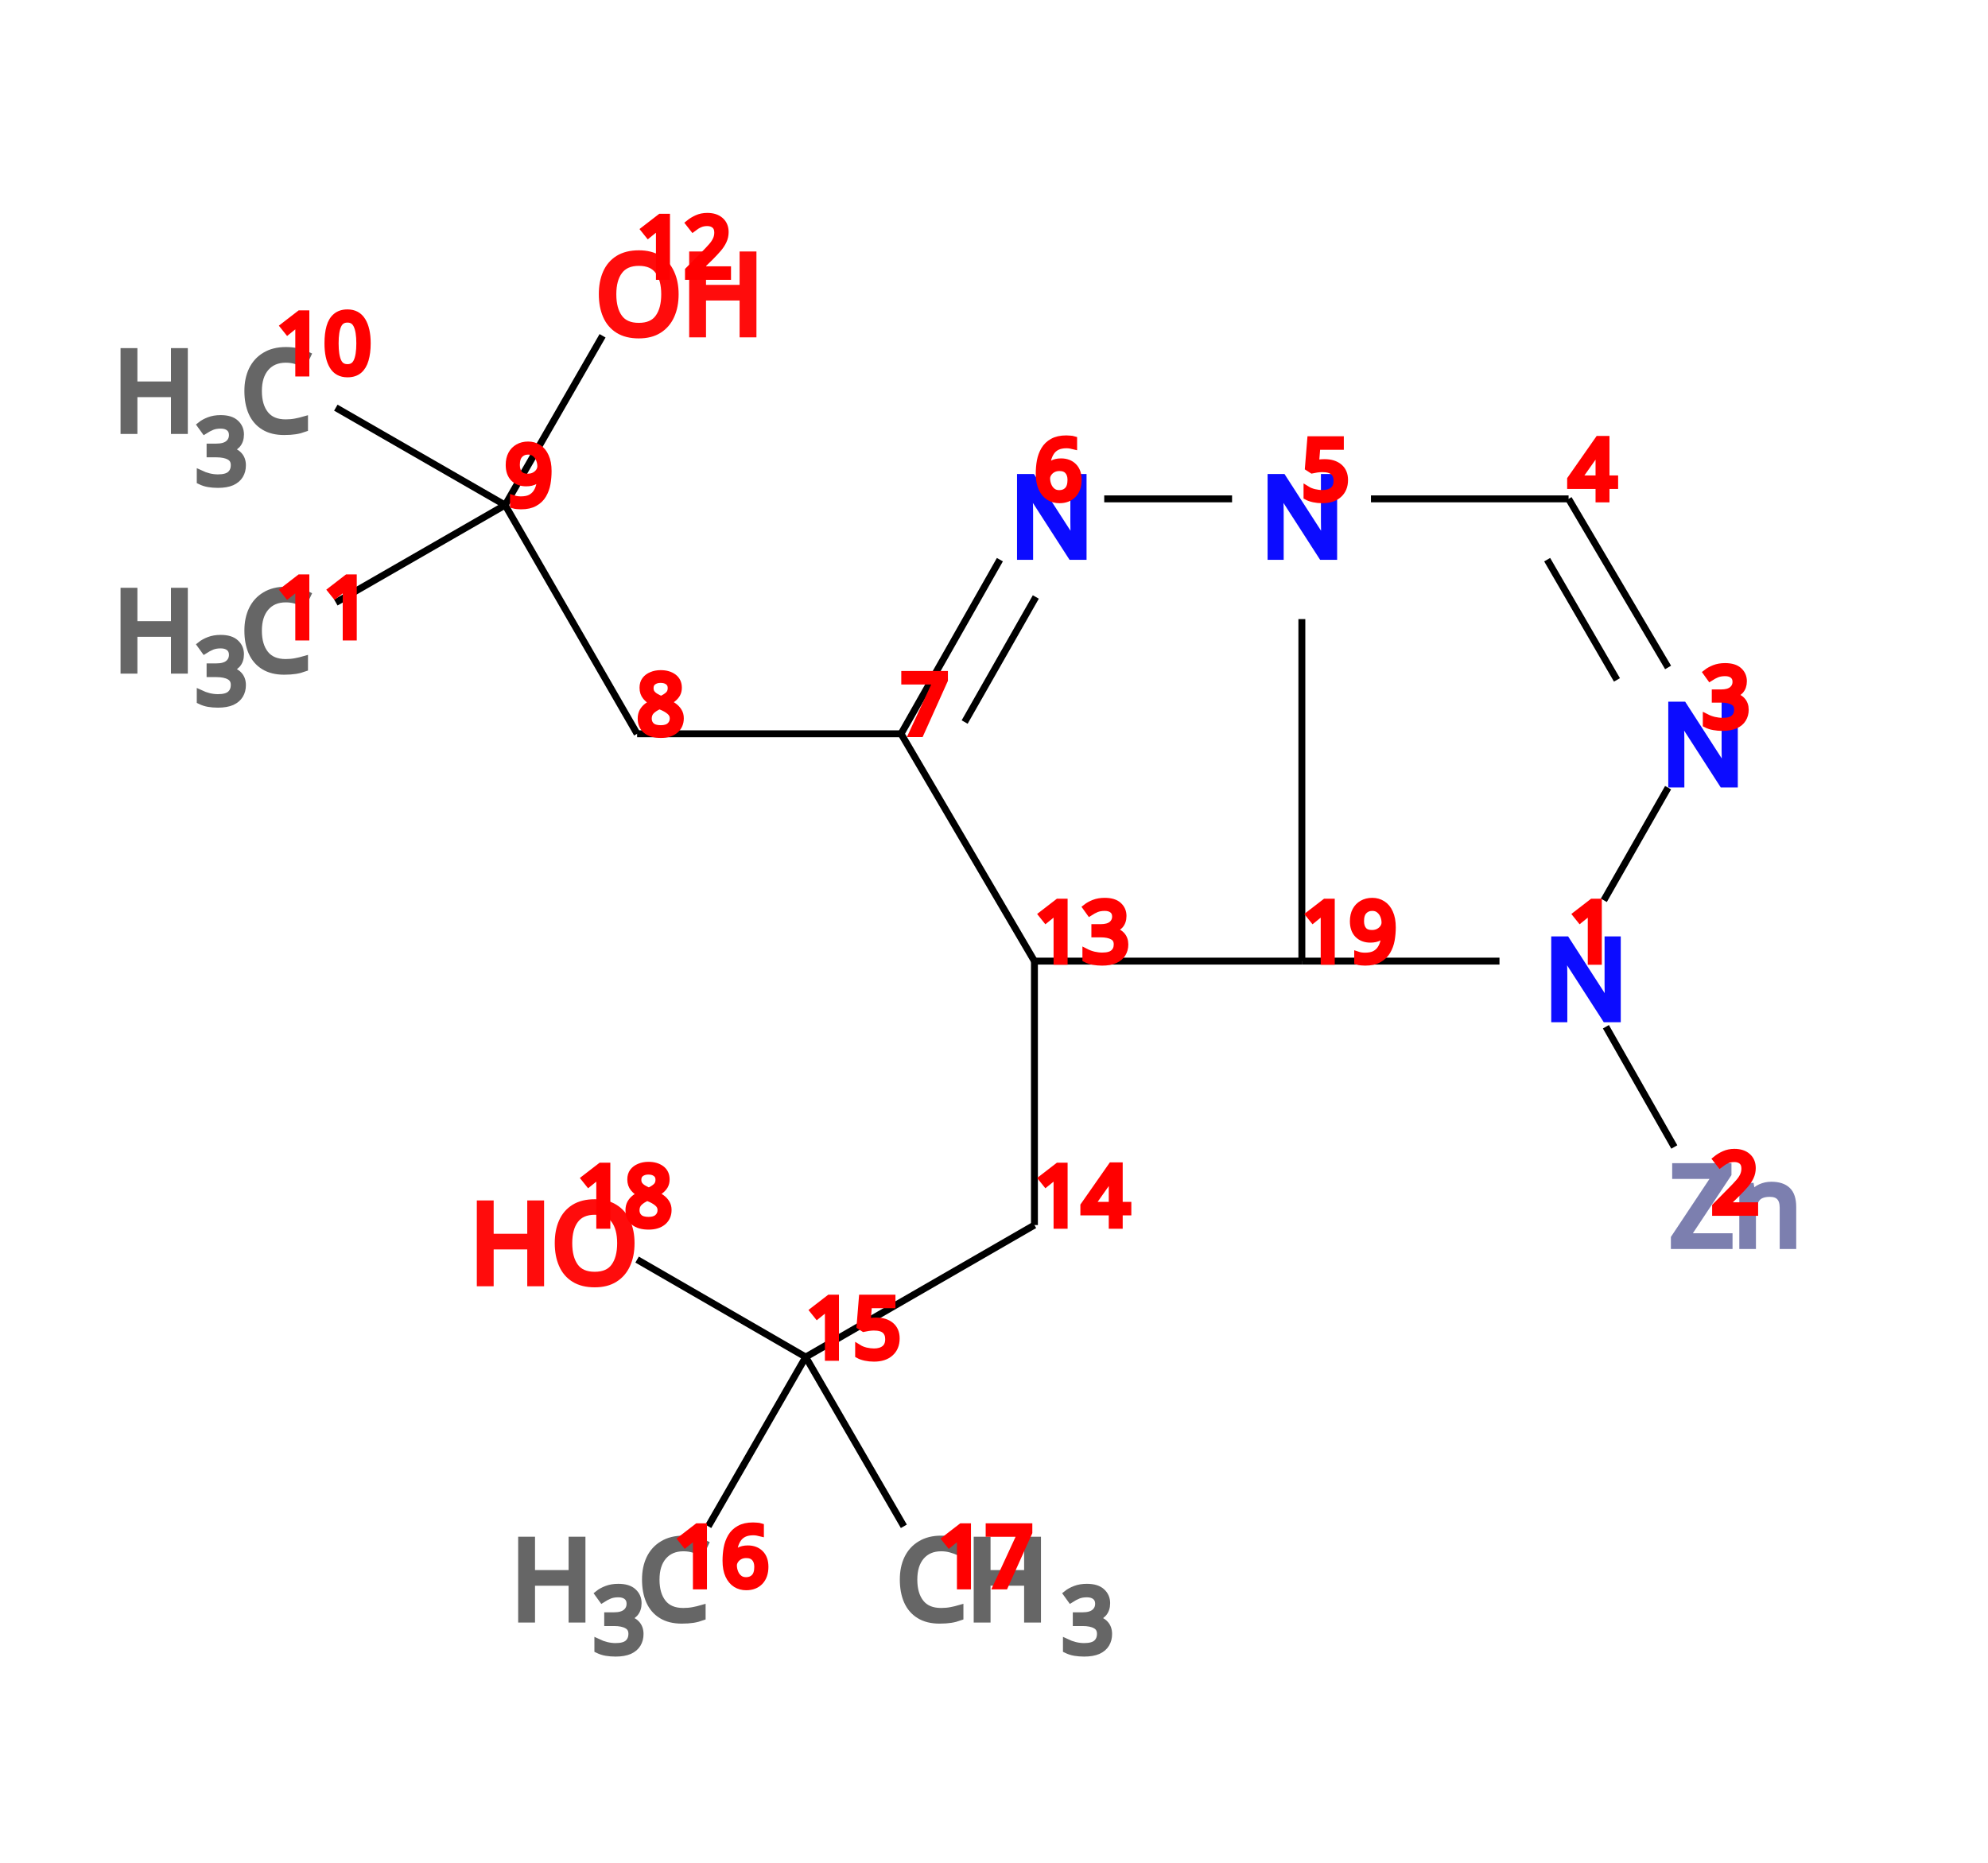
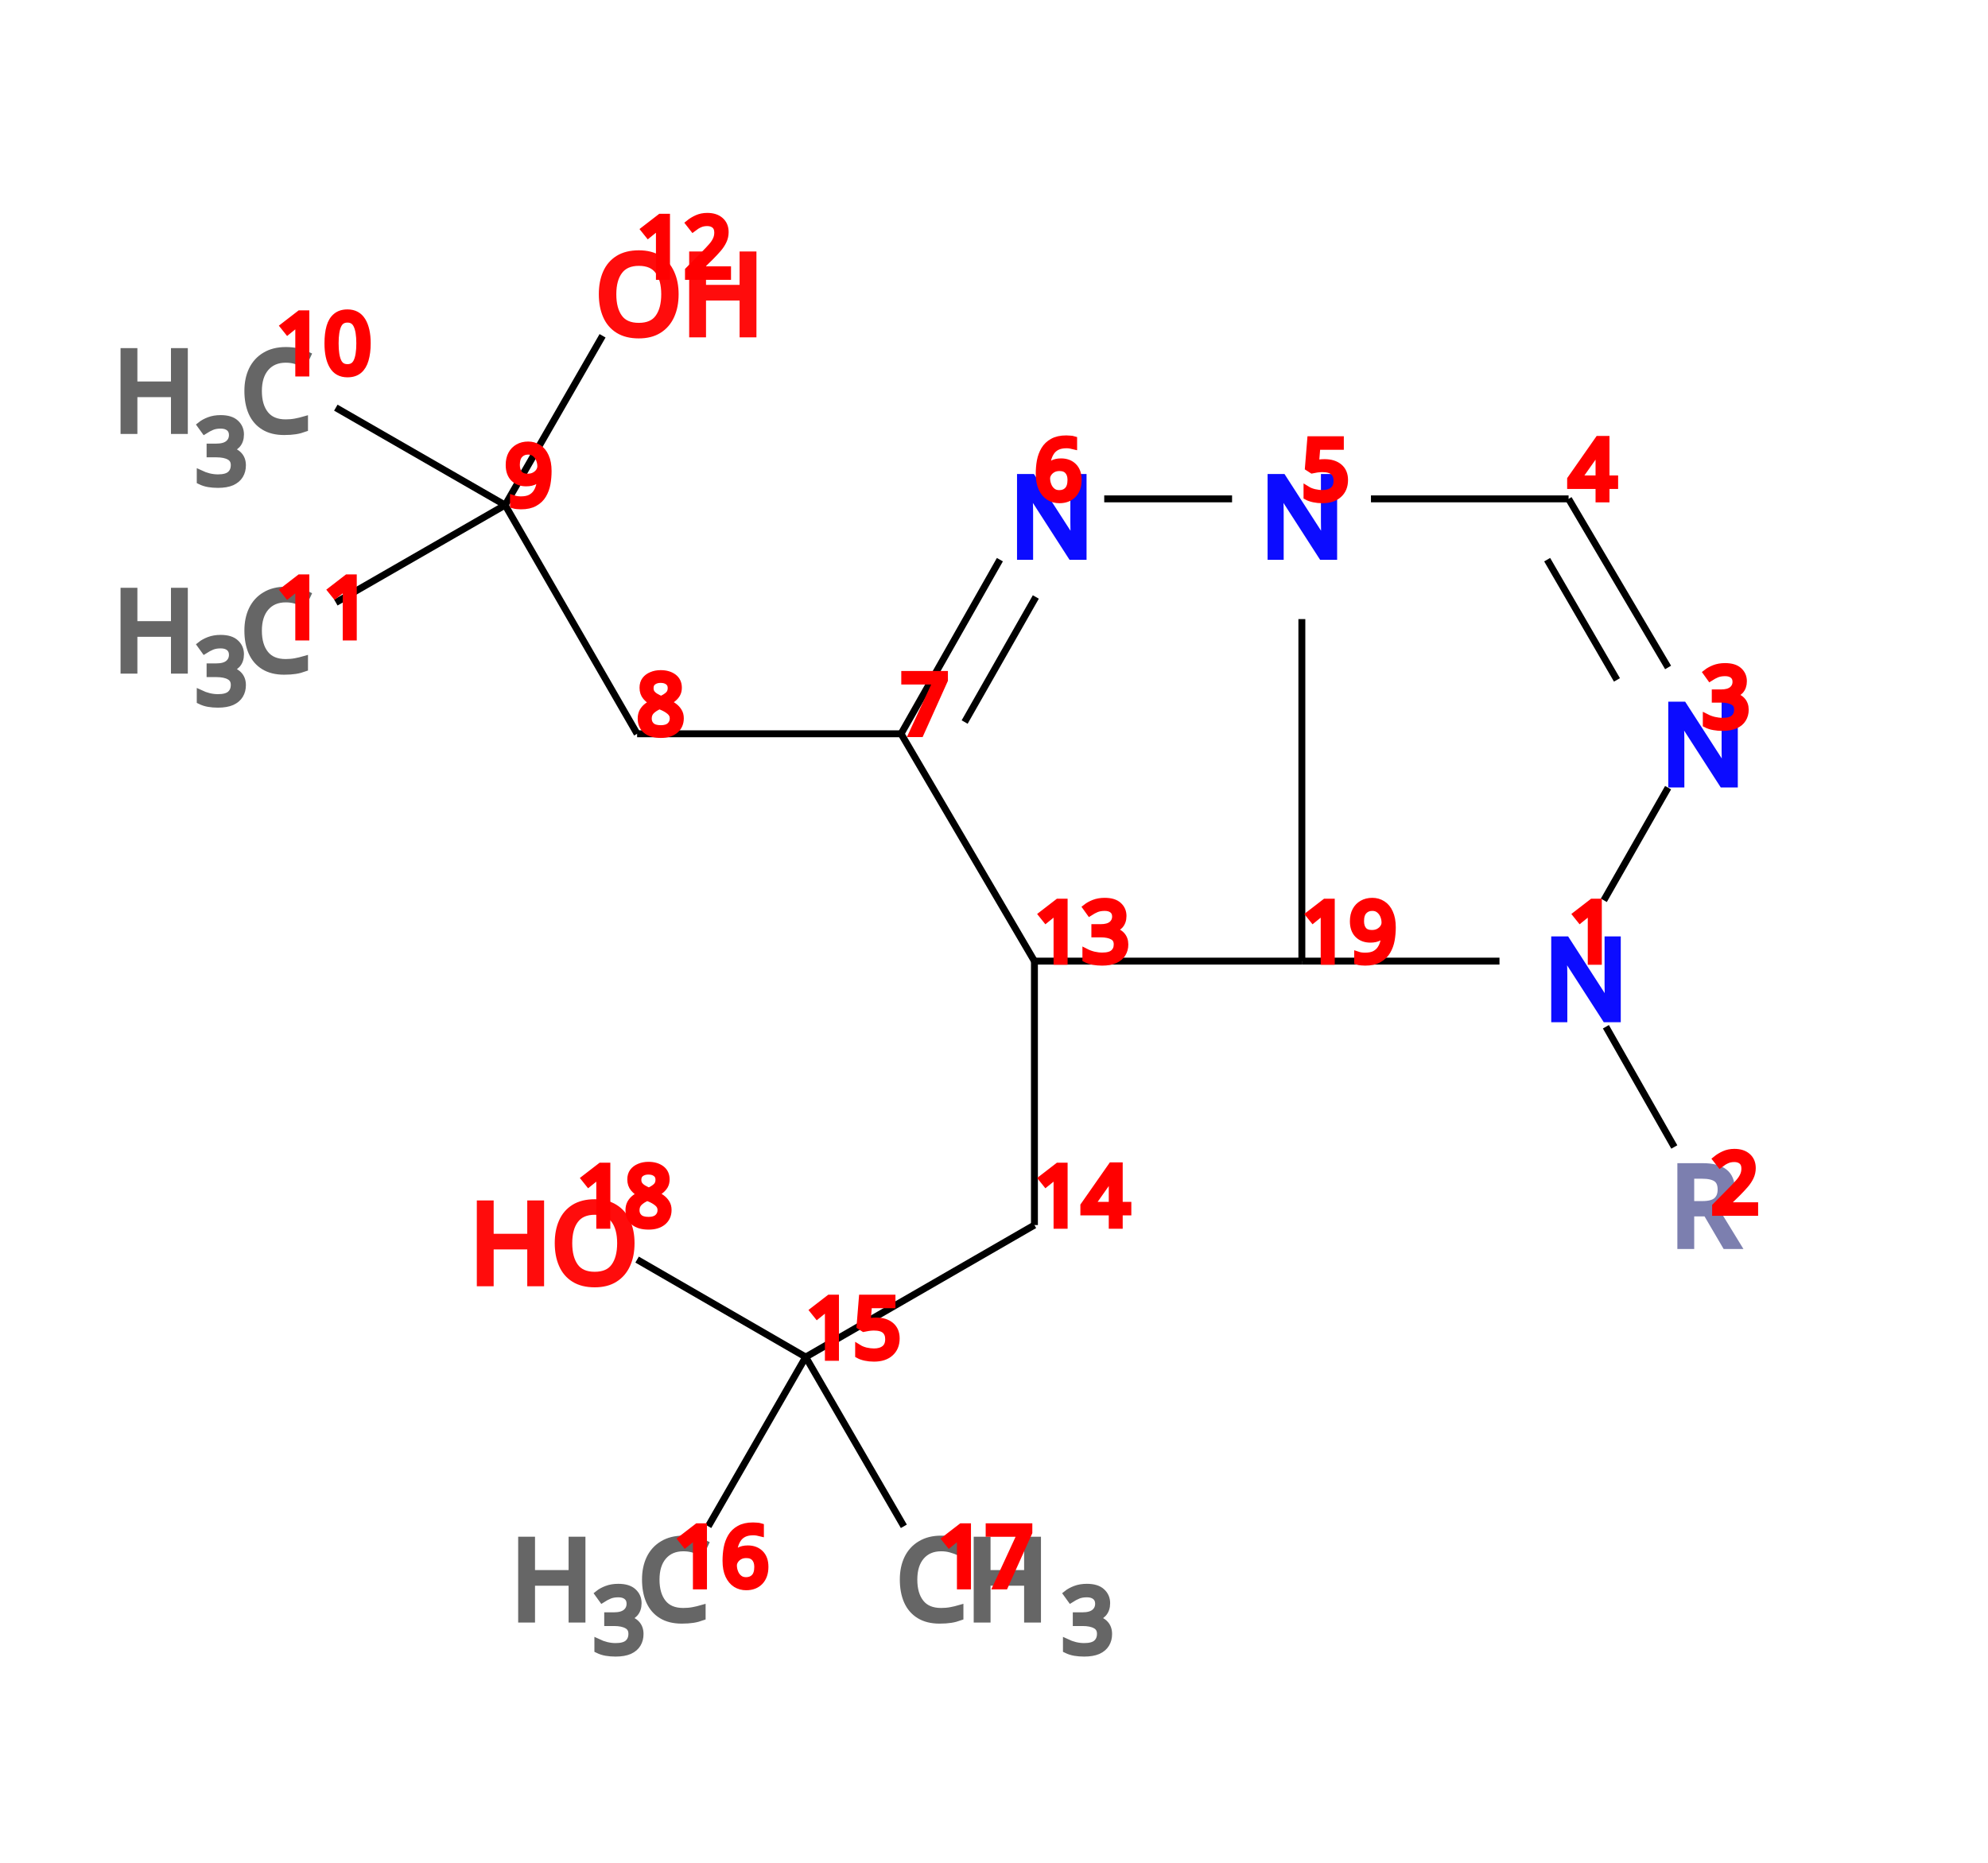
<svg xmlns="http://www.w3.org/2000/svg" width="287.696" height="269.528" x="0" y="0" font-family="sans-serif" stroke="rgb(0,0,0)" stroke-width="1">
  <line x1="232.4" y1="148.6" x2="242.3" y2="166.0" />
  <line x1="130.4" y1="106.2" x2="92.2" y2="106.2" />
  <line x1="92.2" y1="106.2" x2="73.1" y2="73.1" />
  <line x1="73.1" y1="73.1" x2="48.6" y2="59.0" />
  <line x1="73.1" y1="73.1" x2="48.6" y2="87.2" />
  <line x1="73.1" y1="73.1" x2="87.2" y2="48.6" />
  <line x1="149.7" y1="139.1" x2="149.7" y2="177.3" />
  <line x1="149.7" y1="177.3" x2="116.6" y2="196.4" />
  <line x1="116.6" y1="196.4" x2="102.5" y2="220.9" />
  <line x1="116.6" y1="196.4" x2="130.8" y2="220.9" />
  <line x1="116.6" y1="196.4" x2="92.2" y2="182.3" />
  <line x1="232.1" y1="130.3" x2="241.4" y2="114.0" />
  <line x1="241.4" y1="96.6" x2="227.0" y2="72.2" />
  <line x1="234.0" y1="98.4" x2="223.9" y2="81.0" />
  <line x1="227.0" y1="72.2" x2="198.4" y2="72.2" />
  <line x1="188.4" y1="89.6" x2="188.4" y2="139.1" />
  <line x1="188.4" y1="139.1" x2="217.0" y2="139.1" />
  <line x1="144.7" y1="81.0" x2="130.4" y2="106.2" />
  <line x1="149.9" y1="86.4" x2="139.6" y2="104.5" />
  <line x1="130.4" y1="106.2" x2="149.7" y2="139.1" />
  <line x1="149.7" y1="139.1" x2="188.4" y2="139.1" />
  <line x1="178.3" y1="72.2" x2="159.8" y2="72.2" />
  <text x="223.442" y="147.449" fill="rgb(12,12,255)" stroke="rgb(12,12,255)" stroke-width="1" font-size="16">N</text>
-   <text x="241.696" y="180.262" fill="rgb(124,127,175)" stroke="rgb(124,127,175)" stroke-width="1" font-size="16">Zn</text>
+   <text x="241.696" y="180.262" fill="rgb(124,127,175)" stroke="rgb(124,127,175)" stroke-width="1" font-size="16">R</text>
  <text x="240.378" y="113.476" fill="rgb(12,12,255)" stroke="rgb(12,12,255)" stroke-width="1" font-size="16">N</text>
  <text x="182.394" y="80.523" fill="rgb(12,12,255)" stroke="rgb(12,12,255)" stroke-width="1" font-size="16">N</text>
  <text x="146.134" y="80.523" fill="rgb(12,12,255)" stroke="rgb(12,12,255)" stroke-width="1" font-size="16">N</text>
  <text x="16.4" y="62.305" fill="rgb(102,102,102)" stroke="rgb(102,102,102)" stroke-width="1" font-size="16">H</text>
  <text x="28.4" y="69.985" fill="rgb(102,102,102)" stroke="rgb(102,102,102)" stroke-width="1" font-size="13">3</text>
  <text x="34.9" y="62.305" fill="rgb(102,102,102)" stroke="rgb(102,102,102)" stroke-width="1" font-size="16">C</text>
  <text x="16.4" y="96.992" fill="rgb(102,102,102)" stroke="rgb(102,102,102)" stroke-width="1" font-size="16">H</text>
  <text x="28.4" y="101.792" fill="rgb(102,102,102)" stroke="rgb(102,102,102)" stroke-width="1" font-size="13">3</text>
  <text x="34.9" y="96.992" fill="rgb(102,102,102)" stroke="rgb(102,102,102)" stroke-width="1" font-size="16">C</text>
  <text x="86.192" y="48.32" fill="rgb(255,12,12)" stroke="rgb(255,12,12)" stroke-width="1" font-size="16">OH</text>
  <text x="73.943" y="234.328" fill="rgb(102,102,102)" stroke="rgb(102,102,102)" stroke-width="1" font-size="16">H</text>
  <text x="85.943" y="239.128" fill="rgb(102,102,102)" stroke="rgb(102,102,102)" stroke-width="1" font-size="13">3</text>
  <text x="92.443" y="234.328" fill="rgb(102,102,102)" stroke="rgb(102,102,102)" stroke-width="1" font-size="16">C</text>
  <text x="129.75" y="234.328" fill="rgb(102,102,102)" stroke="rgb(102,102,102)" stroke-width="1" font-size="16">CH</text>
  <text x="153.75" y="239.128" fill="rgb(102,102,102)" stroke="rgb(102,102,102)" stroke-width="1" font-size="13">3</text>
  <text x="67.958" y="185.656" fill="rgb(255,12,12)" stroke="rgb(255,12,12)" stroke-width="1" font-size="16">HO</text>
  <text x="227.042" y="139.129" fill="rgb(255,0,0)" stroke="rgb(255,0,0)" stroke-width="1" font-size="12">1</text>
  <text x="247.696" y="175.462" fill="rgb(255,0,0)" stroke="rgb(255,0,0)" stroke-width="1" font-size="12">2</text>
  <text x="246.378" y="105.156" fill="rgb(255,0,0)" stroke="rgb(255,0,0)" stroke-width="1" font-size="12">3</text>
  <text x="227.042" y="72.203" fill="rgb(255,0,0)" stroke="rgb(255,0,0)" stroke-width="1" font-size="12">4</text>
  <text x="188.394" y="72.203" fill="rgb(255,0,0)" stroke="rgb(255,0,0)" stroke-width="1" font-size="12">5</text>
  <text x="149.734" y="72.203" fill="rgb(255,0,0)" stroke="rgb(255,0,0)" stroke-width="1" font-size="12">6</text>
  <text x="130.399" y="106.176" fill="rgb(255,0,0)" stroke="rgb(255,0,0)" stroke-width="1" font-size="12">7</text>
  <text x="92.192" y="106.176" fill="rgb(255,0,0)" stroke="rgb(255,0,0)" stroke-width="1" font-size="12">8</text>
  <text x="73.088" y="73.088" fill="rgb(255,0,0)" stroke="rgb(255,0,0)" stroke-width="1" font-size="12">9</text>
  <text x="40" y="53.985" fill="rgb(255,0,0)" stroke="rgb(255,0,0)" stroke-width="1" font-size="12">10</text>
  <text x="40" y="92.192" fill="rgb(255,0,0)" stroke="rgb(255,0,0)" stroke-width="1" font-size="12">11</text>
  <text x="92.192" y="40" fill="rgb(255,0,0)" stroke="rgb(255,0,0)" stroke-width="1" font-size="12">12</text>
  <text x="149.734" y="139.129" fill="rgb(255,0,0)" stroke="rgb(255,0,0)" stroke-width="1" font-size="12">13</text>
  <text x="149.734" y="177.336" fill="rgb(255,0,0)" stroke="rgb(255,0,0)" stroke-width="1" font-size="12">14</text>
  <text x="116.646" y="196.44" fill="rgb(255,0,0)" stroke="rgb(255,0,0)" stroke-width="1" font-size="12">15</text>
  <text x="97.543" y="229.528" fill="rgb(255,0,0)" stroke="rgb(255,0,0)" stroke-width="1" font-size="12">16</text>
  <text x="135.75" y="229.528" fill="rgb(255,0,0)" stroke="rgb(255,0,0)" stroke-width="1" font-size="12">17</text>
  <text x="83.558" y="177.336" fill="rgb(255,0,0)" stroke="rgb(255,0,0)" stroke-width="1" font-size="12">18</text>
  <text x="188.394" y="139.129" fill="rgb(255,0,0)" stroke="rgb(255,0,0)" stroke-width="1" font-size="12">19</text>
  <text font-size="18" fill="black" font-family="sans-serif" x="140" y="20" />
</svg>
